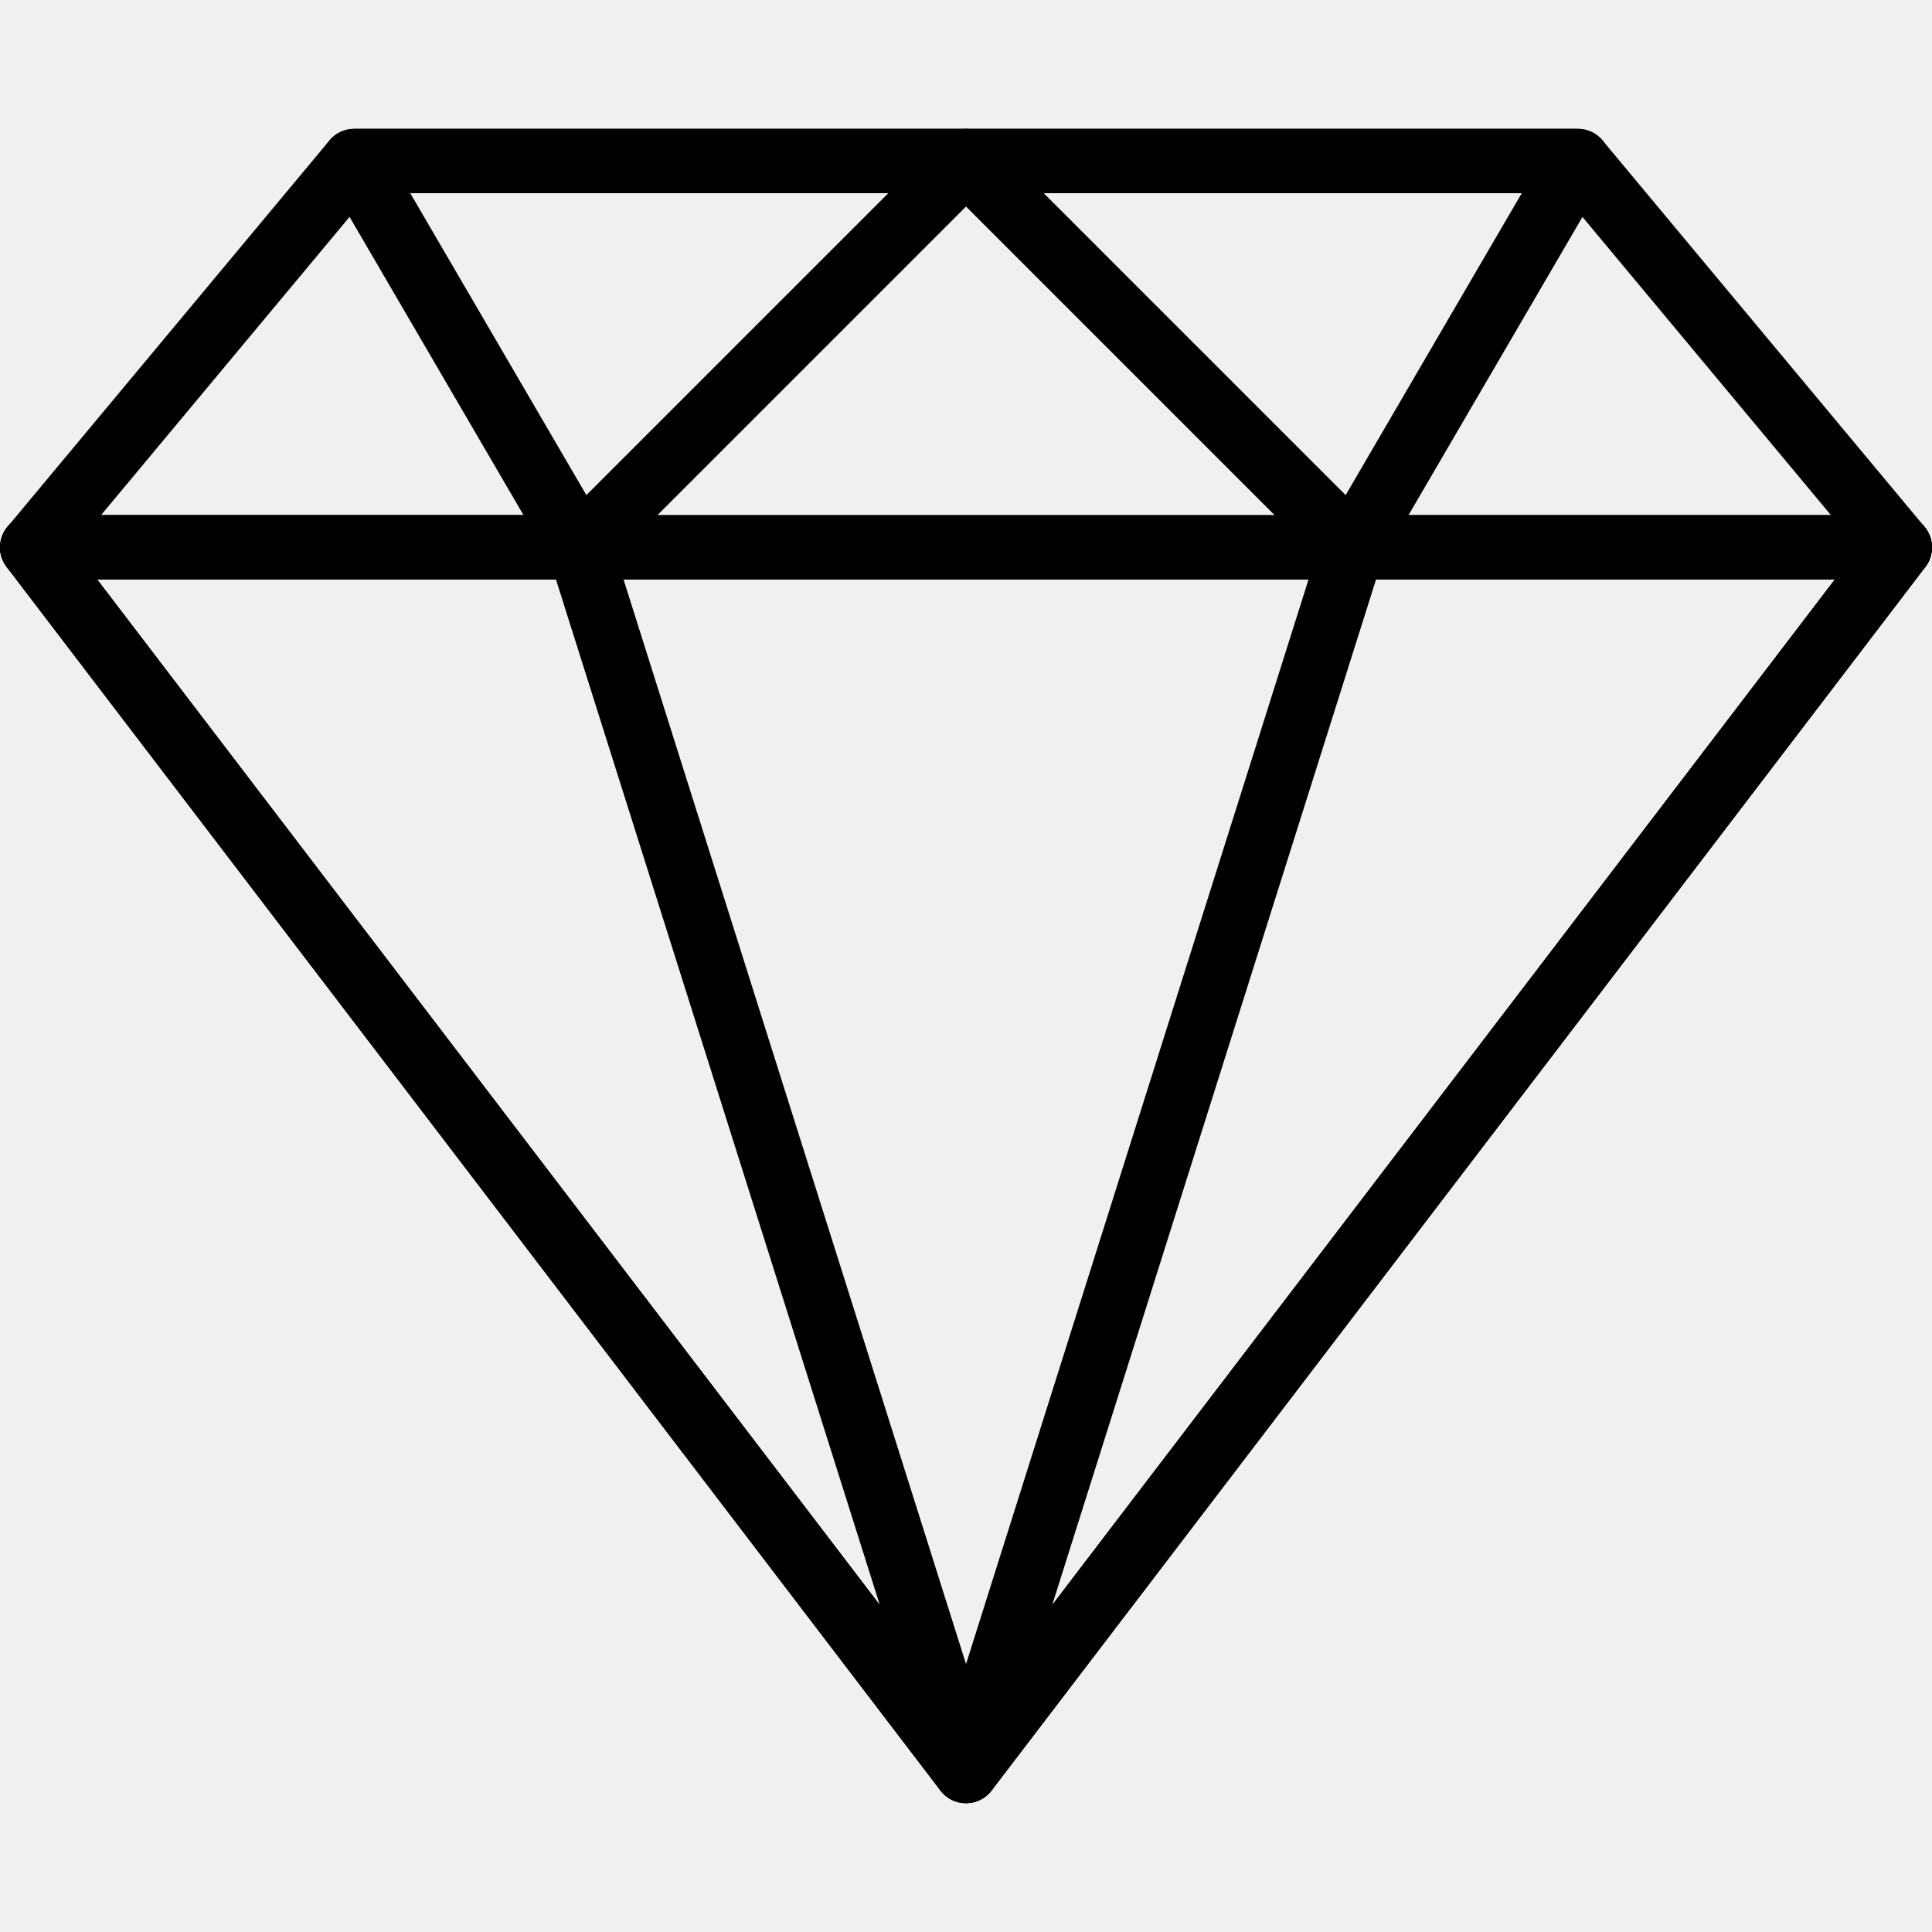
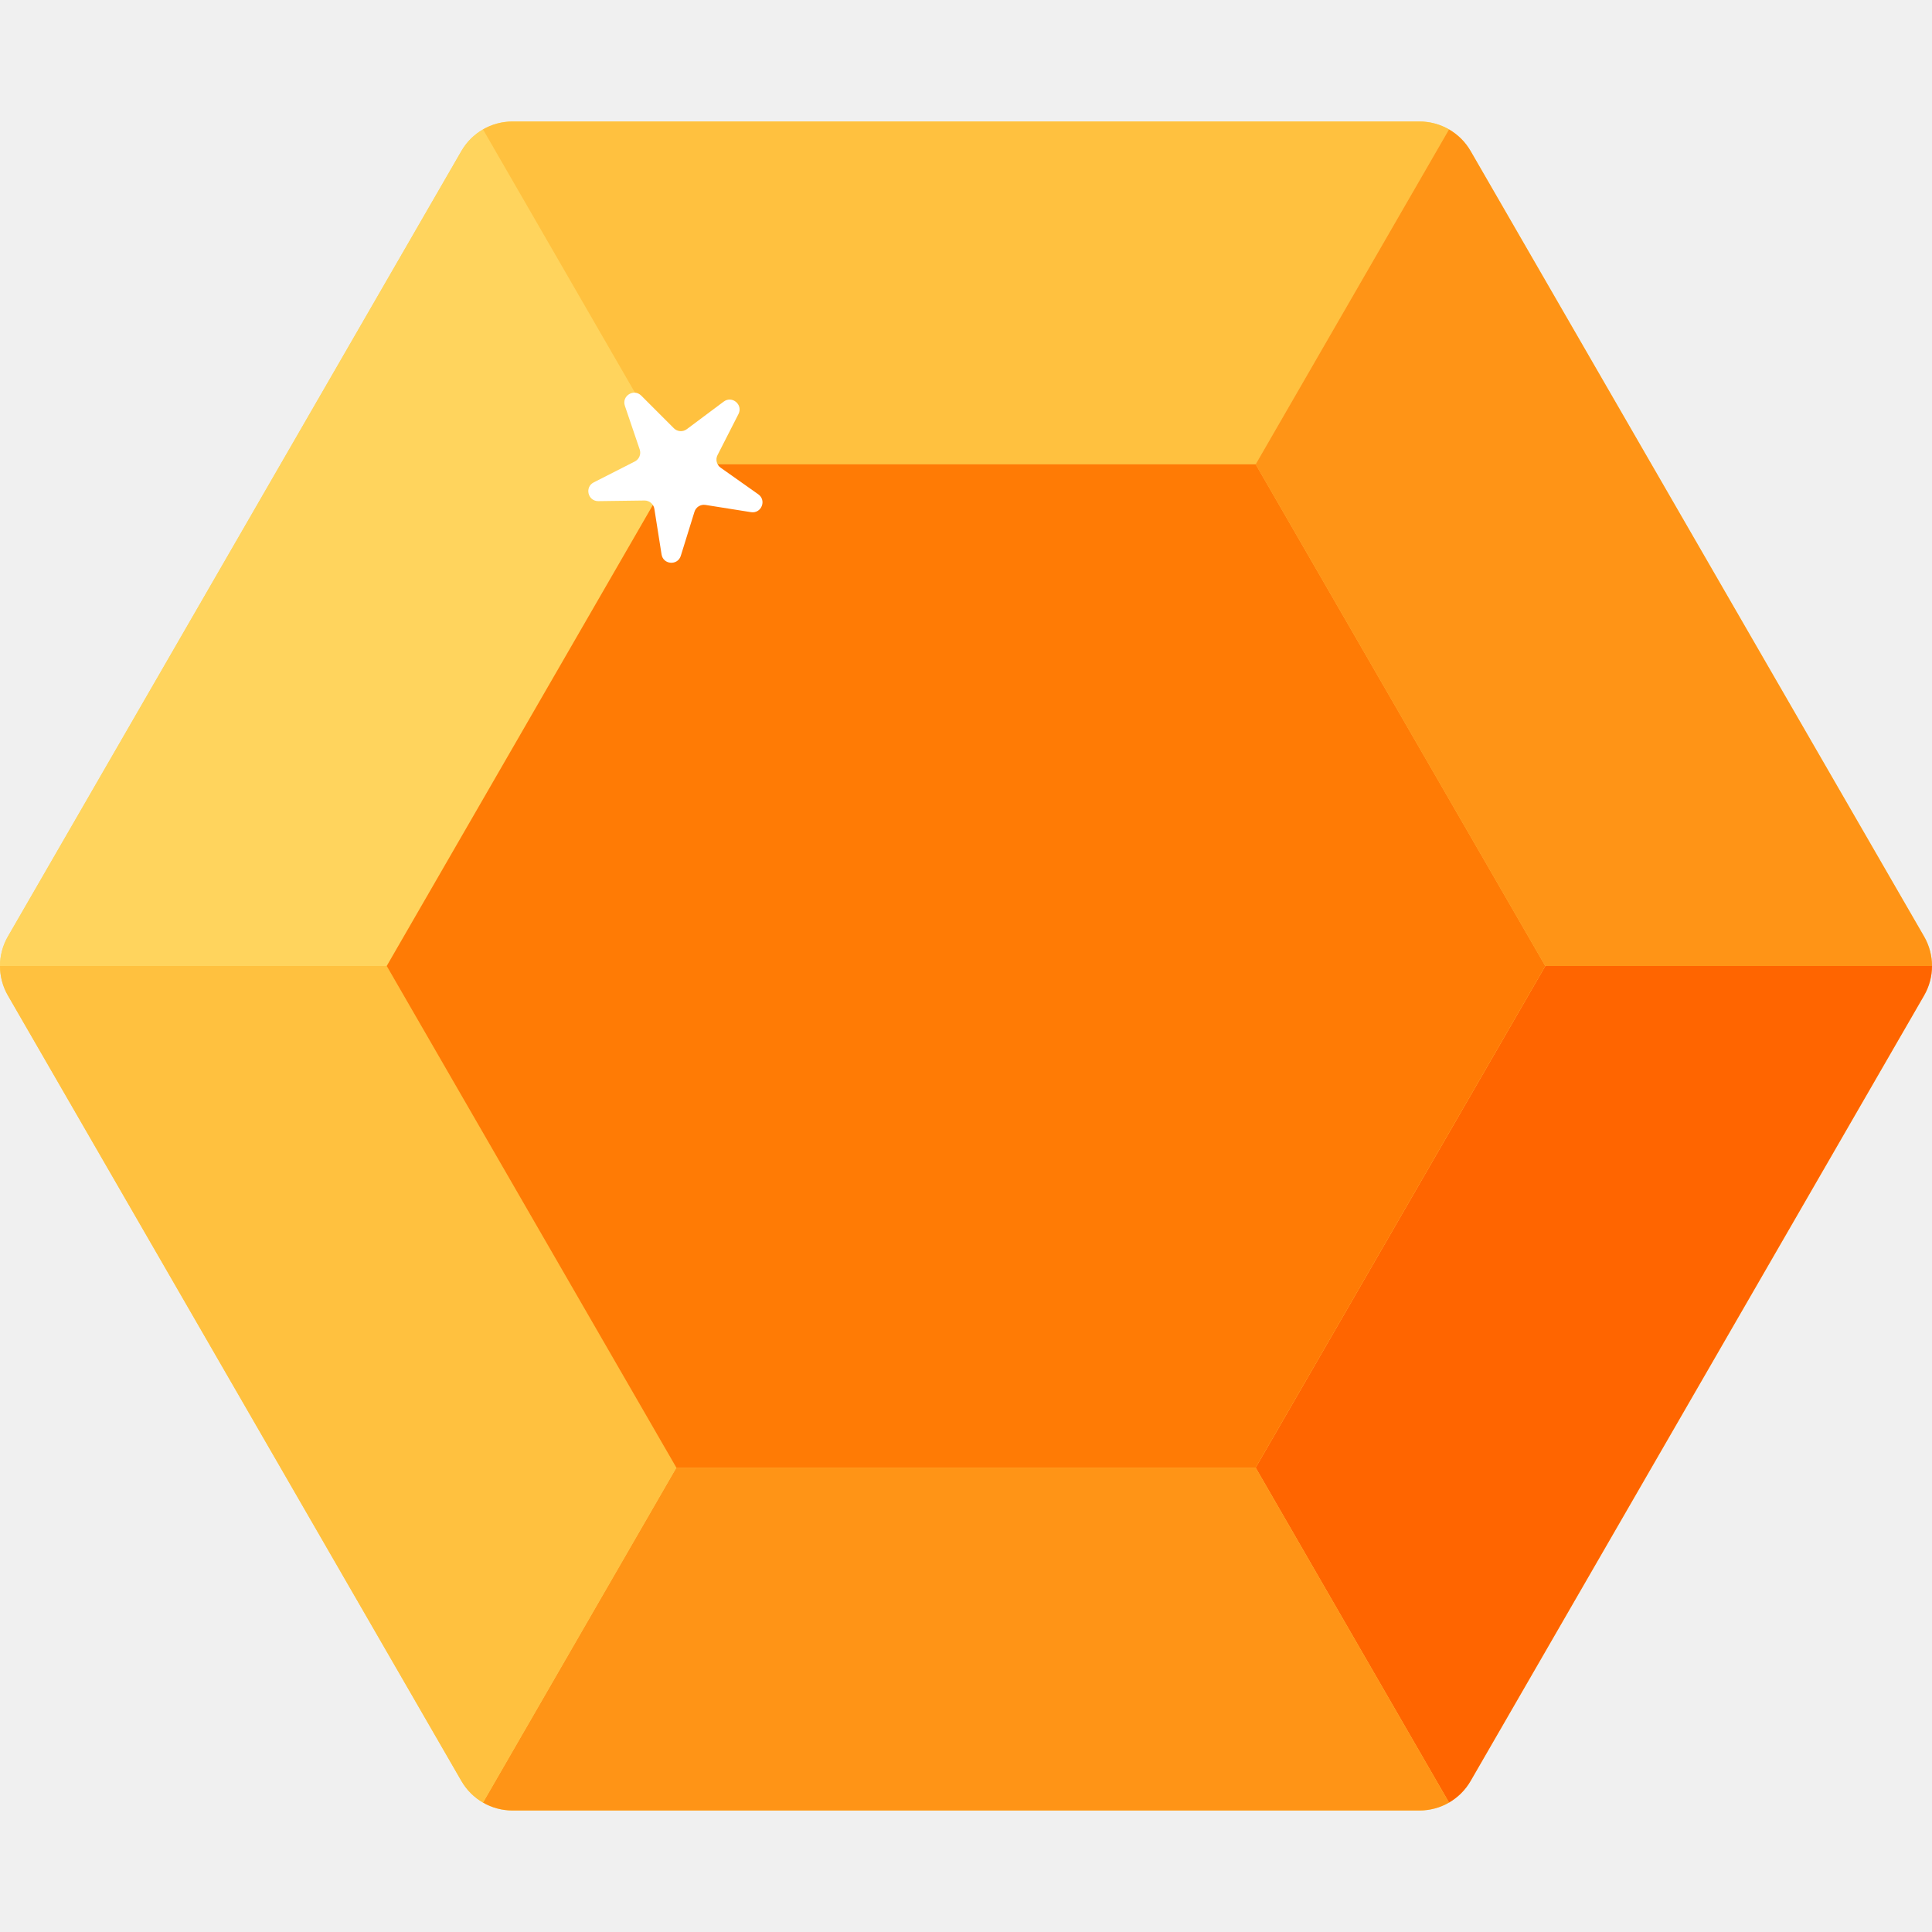
- <svg xmlns="http://www.w3.org/2000/svg" version="1.1" id="Capa_1" x="0px" y="0px" viewBox="0 0 512.007 512.007" style="enable-background:new 0 0 512.007 512.007;" xml:space="preserve">
-   <g>
-     <g>
-       <path d="M510.025,139.609l-85.333-102.4c-1.621-1.937-4.019-3.063-6.554-3.063H93.871c-2.534,0-4.932,1.118-6.554,3.063    l-85.333,102.4c-2.125,2.543-2.586,6.084-1.178,9.079c1.408,2.995,4.42,4.915,7.731,4.915h494.933c3.311,0,6.323-1.92,7.731-4.915    C512.602,145.702,512.15,142.16,510.025,139.609z M26.757,136.537l71.108-85.333h316.271l71.108,85.333H26.757z" />
-     </g>
-   </g>
-   <g>
-     <g>
-       <path d="M263.898,39.402c-1.323-3.191-4.437-5.265-7.885-5.265H93.88c-3.055,0-5.871,1.63-7.398,4.284s-1.519,5.905,0.026,8.55    l59.733,102.4c1.331,2.278,3.644,3.823,6.272,4.164c0.367,0.043,0.734,0.068,1.092,0.068c2.253,0,4.429-0.887,6.042-2.5    l102.4-102.4C264.487,46.263,265.221,42.593,263.898,39.402z M155.397,131.212l-46.669-80.008h126.677L155.397,131.212z" />
-     </g>
-   </g>
-   <g>
-     <g>
-       <path d="M511.109,141.281c-1.434-2.91-4.403-4.753-7.646-4.753H8.53c-3.243,0-6.204,1.843-7.646,4.753    c-1.434,2.91-1.101,6.383,0.87,8.96l247.467,324.267c1.613,2.116,4.122,3.362,6.784,3.362s5.171-1.246,6.767-3.362    l247.467-324.267C512.21,147.664,512.542,144.191,511.109,141.281z M256.005,455.274L25.784,153.604h460.442L256.005,455.274z" />
-     </g>
-   </g>
-   <g>
-     <g>
-       <path d="M264.146,466.76l-102.4-324.267c-1.126-3.55-4.412-5.965-8.141-5.965H8.538c-3.243,0-6.204,1.843-7.646,4.753    c-1.434,2.91-1.101,6.383,0.87,8.96l247.467,324.267c1.655,2.176,4.19,3.362,6.784,3.362c1.331,0,2.679-0.307,3.925-0.973    C263.617,474.995,265.391,470.711,264.146,466.76z M25.784,153.604H147.35l85.811,271.736L25.784,153.604z" />
-     </g>
-   </g>
-   <g>
-     <g>
-       <path d="M425.537,38.421c-1.519-2.654-4.343-4.284-7.398-4.284H256.005c-3.447,0-6.562,2.074-7.885,5.265    c-1.323,3.191-0.589,6.861,1.852,9.301l102.4,102.4c1.604,1.613,3.78,2.5,6.033,2.5c0.367,0,0.734-0.026,1.101-0.068    c2.62-0.341,4.941-1.877,6.272-4.164l59.733-102.4C427.047,44.326,427.056,41.075,425.537,38.421z M356.613,131.212    l-80.009-80.008h126.677L356.613,131.212z" />
-     </g>
-   </g>
-   <g>
-     <g>
-       <path d="M511.126,141.299c-1.434-2.91-4.403-4.753-7.646-4.753H358.413c-3.729,0-7.023,2.415-8.141,5.965l-102.4,324.267    c-1.246,3.942,0.529,8.226,4.207,10.138c1.246,0.648,2.594,0.956,3.925,0.956c2.586,0,5.12-1.186,6.784-3.345l247.467-324.267    C512.227,147.681,512.559,144.208,511.126,141.299z M278.849,425.339l85.811-271.736h121.566L278.849,425.339z" />
-     </g>
-   </g>
+ <svg xmlns="http://www.w3.org/2000/svg" version="1.1" id="Capa_1" x="0px" y="0px" viewBox="0 0 512 512" style="enable-background:new 0 0 512 512;" xml:space="preserve">
+   <path style="fill:#FFD45D;" d="M376.182,32.203H135.818c-5.586,0-10.748,2.98-13.541,7.818L2.095,248.182  c-2.793,4.838-2.793,10.798,0,15.636L122.277,471.98c2.793,4.838,7.955,7.818,13.541,7.818h240.364  c5.586,0,10.748-2.98,13.541-7.818l120.182-208.162c2.793-4.838,2.793-10.798,0-15.636L389.723,40.021  C386.93,35.183,381.768,32.203,376.182,32.203z" />
+   <path style="fill:#FF6500;" d="M512,256H409.521L332.76,388.953L384,477.702c2.338-1.35,4.327-3.304,5.723-5.723l120.182-208.162  C511.302,261.399,512,258.699,512,256z" />
+   <path style="fill:#FF9416;" d="M332.76,388.953H179.24L128,477.702c2.338,1.35,5.025,2.095,7.818,2.095h240.364  c2.793,0,5.48-0.745,7.818-2.095L332.76,388.953z" />
+   <path style="fill:#FFC13F;" d="M179.24,388.953L102.479,256H0c0,2.699,0.698,5.399,2.095,7.818L122.277,471.98  c1.397,2.419,3.385,4.373,5.723,5.723L179.24,388.953z" />
+   <path style="fill:#FFD45D;" d="M179.24,123.047L128,34.297c-2.338,1.35-4.327,3.304-5.723,5.723L2.095,248.183  C0.698,250.601,0,253.301,0,256h102.479L179.24,123.047z" />
+   <path style="fill:#FFC13F;" d="M179.24,123.047h153.52L384,34.297c-2.338-1.35-5.025-2.095-7.818-2.095H135.818  c-2.793,0-5.48,0.745-7.818,2.095L179.24,123.047z" />
+   <path style="fill:#FF9416;" d="M332.76,123.047L409.521,256H512c0-2.699-0.698-5.399-2.095-7.817L389.723,40.02  c-1.396-2.419-3.385-4.373-5.723-5.723L332.76,123.047z" />
+   <polygon style="fill:#FF7B05;" points="332.761,123.047 179.239,123.047 102.479,256 179.239,388.953 332.761,388.953 409.521,256   " />
+   <path style="fill:#FFFFFF;" d="M182.006,113.738l9.786-7.309c2.227-1.663,5.173,0.821,3.91,3.297l-5.55,10.88  c-0.593,1.163-0.242,2.584,0.824,3.337l9.975,7.048c2.27,1.604,0.818,5.174-1.927,4.737l-12.063-1.917  c-1.289-0.205-2.533,0.568-2.92,1.815l-3.621,11.665c-0.824,2.654-4.668,2.376-5.101-0.369l-1.905-12.064  c-0.204-1.289-1.323-2.233-2.628-2.216l-12.213,0.161c-2.779,0.037-3.703-3.705-1.226-4.965l10.885-5.54  c1.163-0.592,1.715-1.948,1.295-3.184l-3.927-11.565c-0.894-2.632,2.379-4.666,4.344-2.7l8.632,8.641  C179.5,114.413,180.96,114.519,182.006,113.738z" />
  <g>
</g>
  <g>
</g>
  <g>
</g>
  <g>
</g>
  <g>
</g>
  <g>
</g>
  <g>
</g>
  <g>
</g>
  <g>
</g>
  <g>
</g>
  <g>
</g>
  <g>
</g>
  <g>
</g>
  <g>
</g>
  <g>
</g>
</svg>
